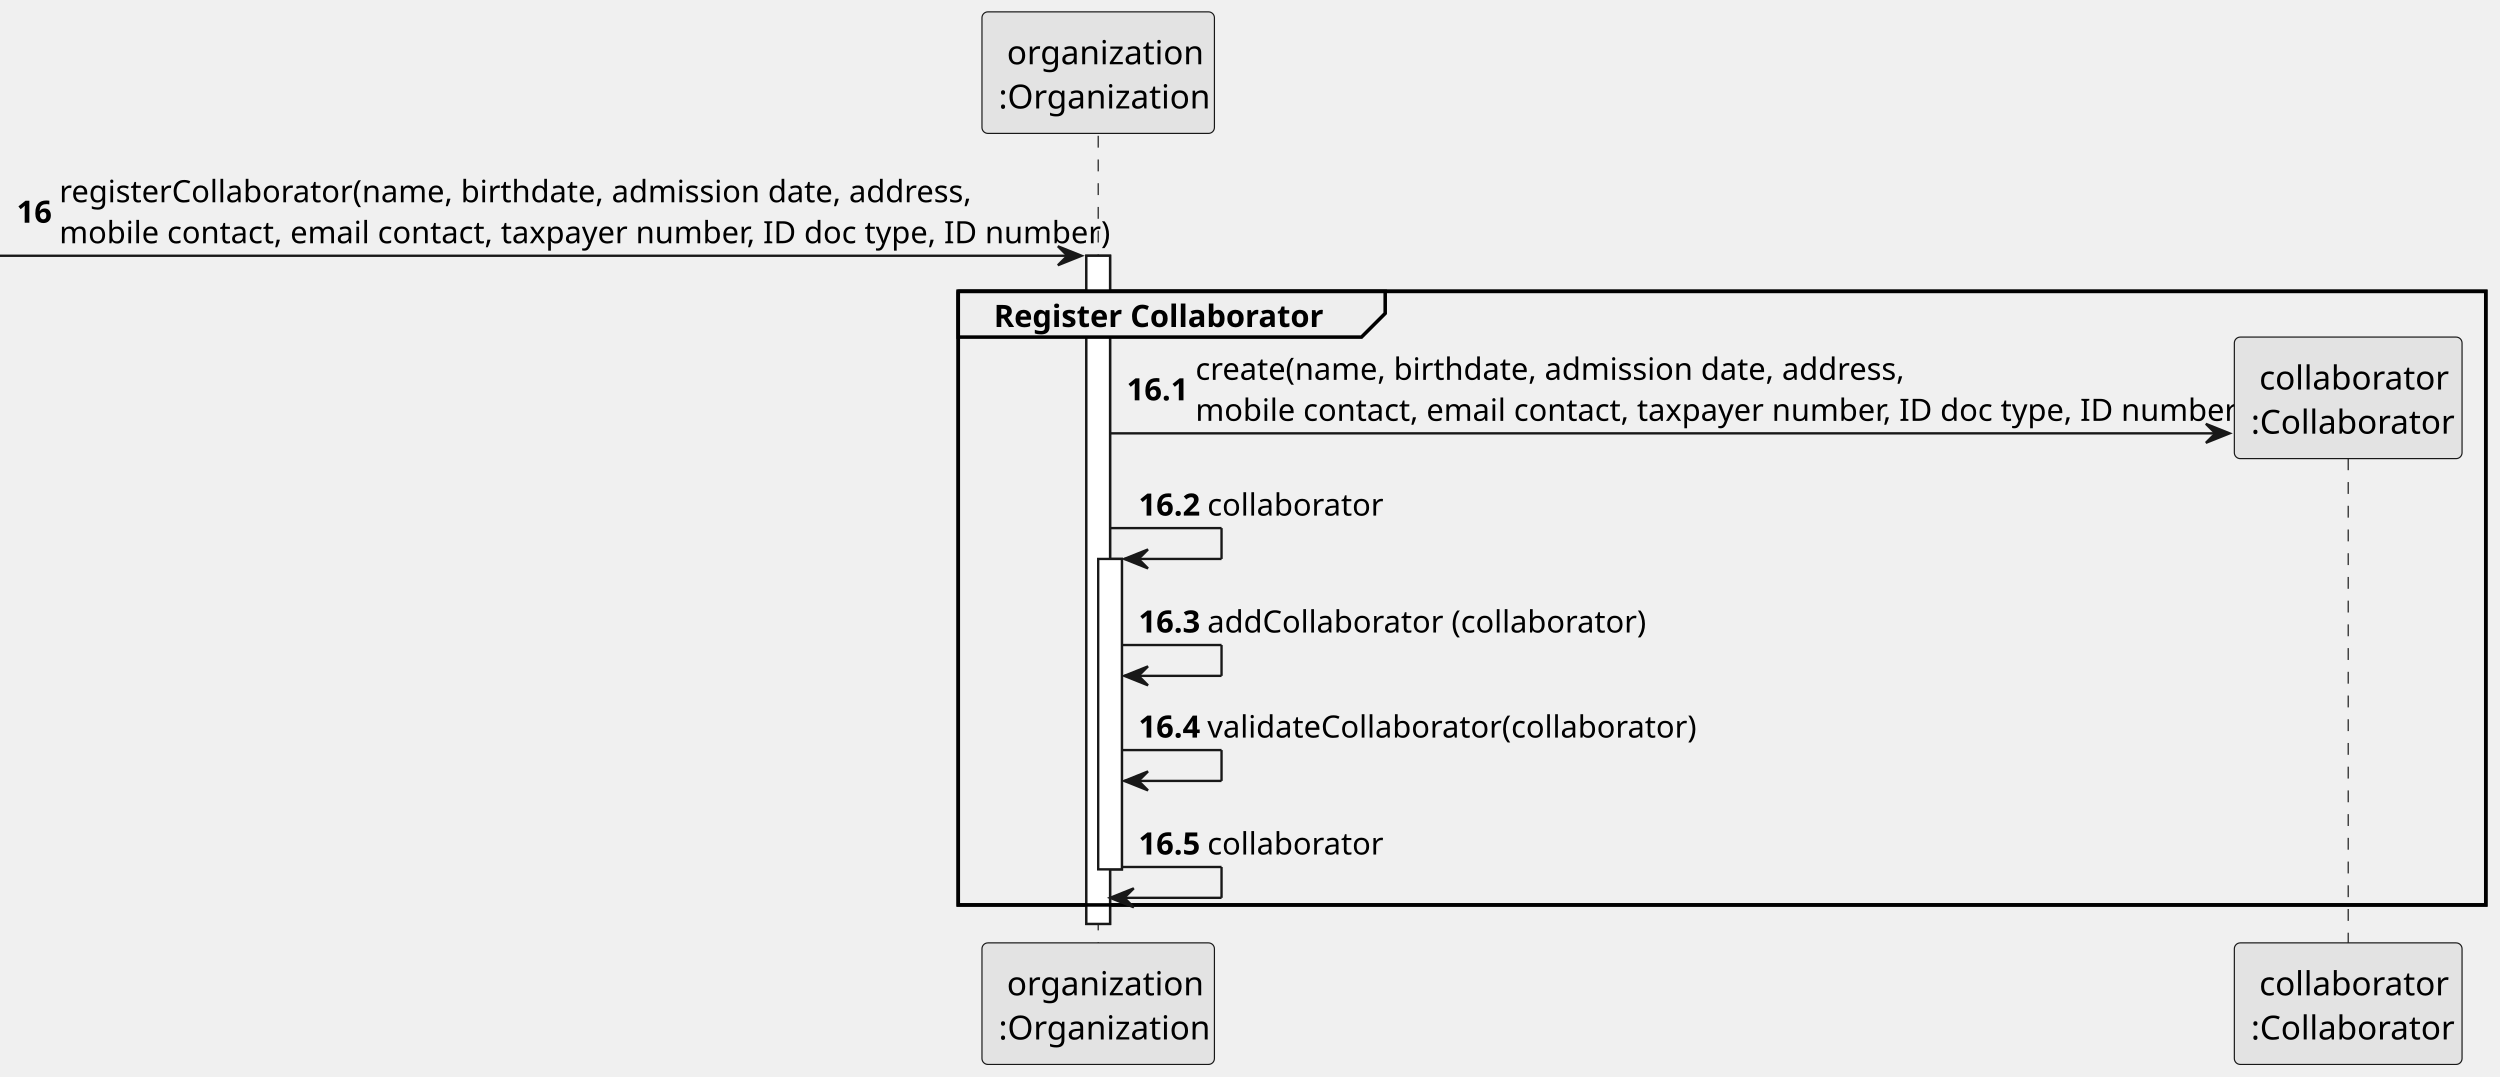
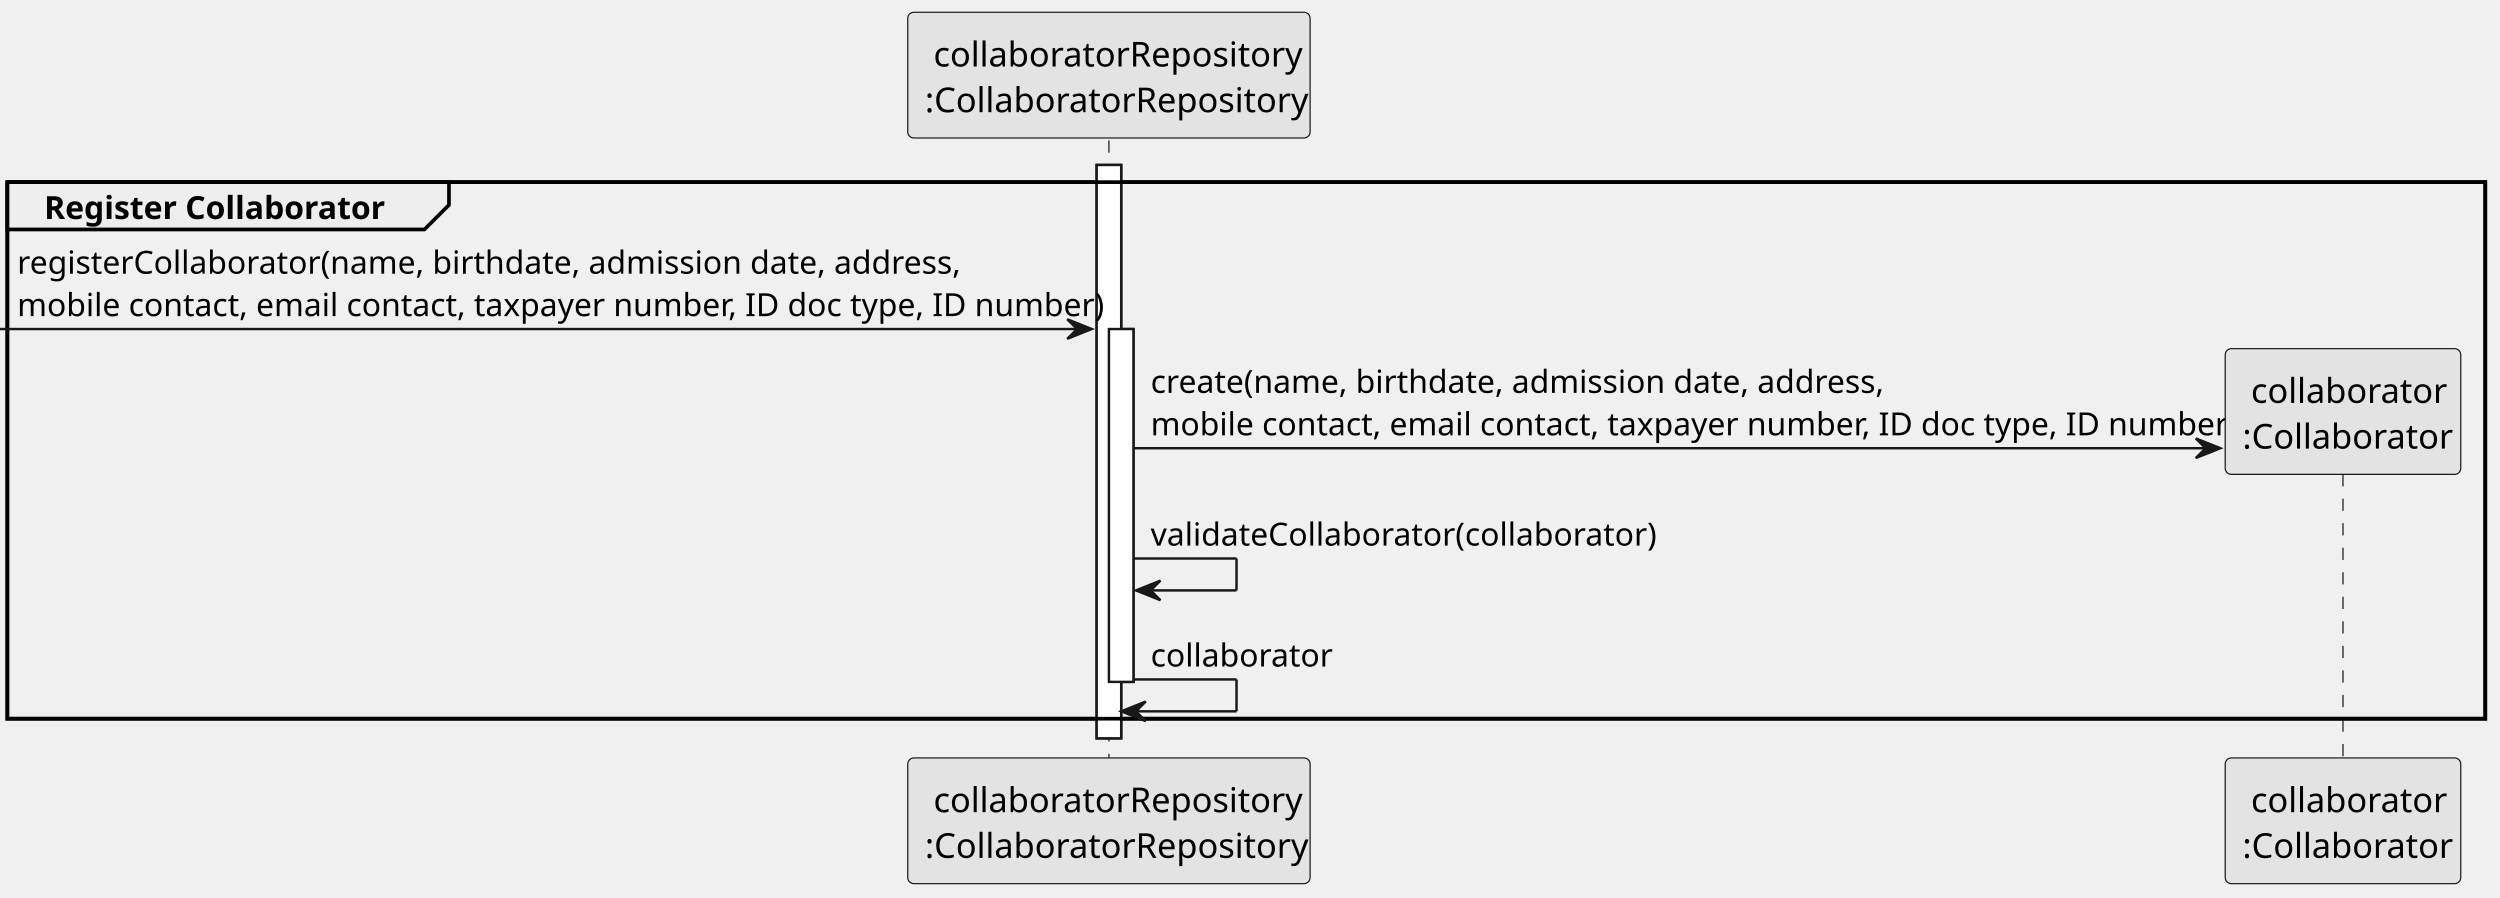
- <svg xmlns="http://www.w3.org/2000/svg" contentStyleType="text/css" height="454px" preserveAspectRatio="none" style="width:1054px;height:454px;background:#FFFFFF;" version="1.1" viewBox="0 0 1054 454" width="1054px" zoomAndPan="magnify">
+ <svg xmlns="http://www.w3.org/2000/svg" contentStyleType="text/css" height="366px" preserveAspectRatio="none" style="width:1019px;height:366px;background:#FFFFFF;" version="1.1" viewBox="0 0 1019 366" width="1019px" zoomAndPan="magnify">
  <defs />
  <g>
-     <rect fill="#FFFFFF" height="281.697" style="stroke:#181818;stroke-width:1.0;" width="10" x="458" y="107.824" />
-     <rect fill="#FFFFFF" height="130.873" style="stroke:#181818;stroke-width:1.0;" width="10" x="463" y="235.648" />
-     <rect fill="none" height="258.697" style="stroke:#000000;stroke-width:1.5;" width="644" x="404" y="122.824" />
-     <line style="stroke:#181818;stroke-width:0.5;stroke-dasharray:5.0,5.0;" x1="463" x2="463" y1="57.242" y2="398.522" />
-     <line style="stroke:#181818;stroke-width:0.5;stroke-dasharray:5.0,5.0;" x1="990" x2="990" y1="183.236" y2="398.522" />
-     <rect fill="#E3E3E3" height="51.242" rx="2.5" ry="2.5" style="stroke:#181818;stroke-width:0.5;" width="98" x="414" y="5" />
-     <text fill="#000000" font-family="sans-serif" font-size="14" lengthAdjust="spacing" textLength="77" x="424.5" y="27.107">organization</text>
-     <text fill="#000000" font-family="sans-serif" font-size="14" lengthAdjust="spacing" textLength="84" x="421" y="45.728">:Organization</text>
-     <rect fill="#E3E3E3" height="51.242" rx="2.5" ry="2.5" style="stroke:#181818;stroke-width:0.5;" width="98" x="414" y="397.522" />
-     <text fill="#000000" font-family="sans-serif" font-size="14" lengthAdjust="spacing" textLength="77" x="424.5" y="419.629">organization</text>
-     <text fill="#000000" font-family="sans-serif" font-size="14" lengthAdjust="spacing" textLength="84" x="421" y="438.25">:Organization</text>
-     <rect fill="#E3E3E3" height="51.242" rx="2.5" ry="2.5" style="stroke:#181818;stroke-width:0.5;" width="96" x="942" y="397.522" />
-     <text fill="#000000" font-family="sans-serif" font-size="14" lengthAdjust="spacing" textLength="75" x="952.5" y="419.629">collaborator</text>
-     <text fill="#000000" font-family="sans-serif" font-size="14" lengthAdjust="spacing" textLength="82" x="949" y="438.25">:Collaborator</text>
-     <rect fill="#FFFFFF" height="281.697" style="stroke:#181818;stroke-width:1.0;" width="10" x="458" y="107.824" />
-     <rect fill="#FFFFFF" height="130.873" style="stroke:#181818;stroke-width:1.0;" width="10" x="463" y="235.648" />
-     <polygon fill="#181818" points="446,103.824,456,107.824,446,111.824,450,107.824" style="stroke:#181818;stroke-width:1.0;" />
-     <line style="stroke:#181818;stroke-width:1.0;" x1="0" x2="452" y1="107.824" y2="107.824" />
-     <text fill="#000000" font-family="sans-serif" font-size="13" font-weight="bold" lengthAdjust="spacing" textLength="14" x="7" y="93.916">16</text>
-     <text fill="#000000" font-family="sans-serif" font-size="13" lengthAdjust="spacing" textLength="360" x="25" y="85.27">registerCollaborator(name, birthdate, admission date, address,</text>
-     <text fill="#000000" font-family="sans-serif" font-size="13" lengthAdjust="spacing" textLength="421" x="25" y="102.561">mobile contact, email contact, taxpayer number, ID doc type, ID number)</text>
-     <path d="M404,122.824 L584,122.824 L584,132.115 L574,142.115 L404,142.115 L404,122.824 " fill="#EEEEEE" style="stroke:#000000;stroke-width:1.5;" />
-     <rect fill="none" height="258.697" style="stroke:#000000;stroke-width:1.5;" width="644" x="404" y="122.824" />
-     <text fill="#000000" font-family="sans-serif" font-size="13" font-weight="bold" lengthAdjust="spacing" textLength="135" x="419" y="137.852">Register Collaborator</text>
-     <polygon fill="#181818" points="930,178.697,940,182.697,930,186.697,934,182.697" style="stroke:#181818;stroke-width:1.0;" />
-     <line style="stroke:#181818;stroke-width:1.0;" x1="468" x2="936" y1="182.697" y2="182.697" />
-     <text fill="#000000" font-family="sans-serif" font-size="13" font-weight="bold" lengthAdjust="spacing" textLength="25" x="475" y="168.789">16.1</text>
-     <text fill="#000000" font-family="sans-serif" font-size="13" lengthAdjust="spacing" textLength="284" x="504" y="160.144">create(name, birthdate, admission date, address,</text>
-     <text fill="#000000" font-family="sans-serif" font-size="13" lengthAdjust="spacing" textLength="421" x="504" y="177.435">mobile contact, email contact, taxpayer number, ID doc type, ID number)</text>
-     <rect fill="#E3E3E3" height="51.242" rx="2.5" ry="2.5" style="stroke:#181818;stroke-width:0.5;" width="96" x="942" y="142.115" />
-     <text fill="#000000" font-family="sans-serif" font-size="14" lengthAdjust="spacing" textLength="75" x="952.5" y="164.223">collaborator</text>
-     <text fill="#000000" font-family="sans-serif" font-size="14" lengthAdjust="spacing" textLength="82" x="949" y="182.844">:Collaborator</text>
-     <line style="stroke:#181818;stroke-width:1.0;" x1="468" x2="515" y1="222.648" y2="222.648" />
-     <line style="stroke:#181818;stroke-width:1.0;" x1="515" x2="515" y1="222.648" y2="235.648" />
-     <line style="stroke:#181818;stroke-width:1.0;" x1="474" x2="515" y1="235.648" y2="235.648" />
-     <polygon fill="#181818" points="484,231.648,474,235.648,484,239.648,480,235.648" style="stroke:#181818;stroke-width:1.0;" />
-     <text fill="#000000" font-family="sans-serif" font-size="13" font-weight="bold" lengthAdjust="spacing" textLength="25" x="480" y="217.386">16.2</text>
-     <text fill="#000000" font-family="sans-serif" font-size="13" lengthAdjust="spacing" textLength="67" x="509" y="217.386">collaborator</text>
-     <line style="stroke:#181818;stroke-width:1.0;" x1="473" x2="515" y1="271.94" y2="271.94" />
-     <line style="stroke:#181818;stroke-width:1.0;" x1="515" x2="515" y1="271.94" y2="284.94" />
-     <line style="stroke:#181818;stroke-width:1.0;" x1="474" x2="515" y1="284.94" y2="284.94" />
-     <polygon fill="#181818" points="484,280.94,474,284.94,484,288.94,480,284.94" style="stroke:#181818;stroke-width:1.0;" />
-     <text fill="#000000" font-family="sans-serif" font-size="13" font-weight="bold" lengthAdjust="spacing" textLength="25" x="480" y="266.677">16.3</text>
-     <text fill="#000000" font-family="sans-serif" font-size="13" lengthAdjust="spacing" textLength="169" x="509" y="266.677">addCollaborator (collaborator)</text>
-     <line style="stroke:#181818;stroke-width:1.0;" x1="473" x2="515" y1="316.231" y2="316.231" />
-     <line style="stroke:#181818;stroke-width:1.0;" x1="515" x2="515" y1="316.231" y2="329.231" />
-     <line style="stroke:#181818;stroke-width:1.0;" x1="474" x2="515" y1="329.231" y2="329.231" />
-     <polygon fill="#181818" points="484,325.231,474,329.231,484,333.231,480,329.231" style="stroke:#181818;stroke-width:1.0;" />
-     <text fill="#000000" font-family="sans-serif" font-size="13" font-weight="bold" lengthAdjust="spacing" textLength="25" x="480" y="310.968">16.4</text>
-     <text fill="#000000" font-family="sans-serif" font-size="13" lengthAdjust="spacing" textLength="187" x="509" y="310.968">validateCollaborator(collaborator)</text>
-     <line style="stroke:#181818;stroke-width:1.0;" x1="473" x2="515" y1="365.522" y2="365.522" />
-     <line style="stroke:#181818;stroke-width:1.0;" x1="515" x2="515" y1="365.522" y2="378.522" />
-     <line style="stroke:#181818;stroke-width:1.0;" x1="468" x2="515" y1="378.522" y2="378.522" />
-     <polygon fill="#181818" points="478,374.522,468,378.522,478,382.522,474,378.522" style="stroke:#181818;stroke-width:1.0;" />
-     <text fill="#000000" font-family="sans-serif" font-size="13" font-weight="bold" lengthAdjust="spacing" textLength="25" x="480" y="360.259">16.5</text>
-     <text fill="#000000" font-family="sans-serif" font-size="13" lengthAdjust="spacing" textLength="67" x="509" y="360.259">collaborator</text>
+     <rect fill="#FFFFFF" height="233.697" style="stroke:#181818;stroke-width:1.0;" width="10" x="447" y="67.242" />
+     <rect fill="#FFFFFF" height="143.824" style="stroke:#181818;stroke-width:1.0;" width="10" x="452" y="134.115" />
+     <rect fill="none" height="218.697" style="stroke:#000000;stroke-width:1.5;" width="1010" x="3" y="74.242" />
+     <line style="stroke:#181818;stroke-width:0.5;stroke-dasharray:5.0,5.0;" x1="452" x2="452" y1="57.242" y2="309.94" />
+     <line style="stroke:#181818;stroke-width:0.5;stroke-dasharray:5.0,5.0;" x1="955" x2="955" y1="183.236" y2="309.94" />
+     <rect fill="#E3E3E3" height="51.242" rx="2.5" ry="2.5" style="stroke:#181818;stroke-width:0.5;" width="164" x="370" y="5" />
+     <text fill="#000000" font-family="sans-serif" font-size="14" lengthAdjust="spacing" textLength="143" x="380.5" y="27.107">collaboratorRepository</text>
+     <text fill="#000000" font-family="sans-serif" font-size="14" lengthAdjust="spacing" textLength="150" x="377" y="45.728">:CollaboratorRepository</text>
+     <rect fill="#E3E3E3" height="51.242" rx="2.5" ry="2.5" style="stroke:#181818;stroke-width:0.5;" width="164" x="370" y="308.94" />
+     <text fill="#000000" font-family="sans-serif" font-size="14" lengthAdjust="spacing" textLength="143" x="380.5" y="331.047">collaboratorRepository</text>
+     <text fill="#000000" font-family="sans-serif" font-size="14" lengthAdjust="spacing" textLength="150" x="377" y="349.668">:CollaboratorRepository</text>
+     <rect fill="#E3E3E3" height="51.242" rx="2.5" ry="2.5" style="stroke:#181818;stroke-width:0.5;" width="96" x="907" y="308.94" />
+     <text fill="#000000" font-family="sans-serif" font-size="14" lengthAdjust="spacing" textLength="75" x="917.5" y="331.047">collaborator</text>
+     <text fill="#000000" font-family="sans-serif" font-size="14" lengthAdjust="spacing" textLength="82" x="914" y="349.668">:Collaborator</text>
+     <rect fill="#FFFFFF" height="233.697" style="stroke:#181818;stroke-width:1.0;" width="10" x="447" y="67.242" />
+     <rect fill="#FFFFFF" height="143.824" style="stroke:#181818;stroke-width:1.0;" width="10" x="452" y="134.115" />
+     <path d="M3,74.242 L183,74.242 L183,83.533 L173,93.533 L3,93.533 L3,74.242 " fill="#EEEEEE" style="stroke:#000000;stroke-width:1.5;" />
+     <rect fill="none" height="218.697" style="stroke:#000000;stroke-width:1.5;" width="1010" x="3" y="74.242" />
+     <text fill="#000000" font-family="sans-serif" font-size="13" font-weight="bold" lengthAdjust="spacing" textLength="135" x="18" y="89.27">Register Collaborator</text>
+     <polygon fill="#181818" points="435,130.115,445,134.115,435,138.115,439,134.115" style="stroke:#181818;stroke-width:1.0;" />
+     <line style="stroke:#181818;stroke-width:1.0;" x1="0" x2="441" y1="134.115" y2="134.115" />
+     <text fill="#000000" font-family="sans-serif" font-size="13" lengthAdjust="spacing" textLength="360" x="7" y="111.561">registerCollaborator(name, birthdate, admission date, address,</text>
+     <text fill="#000000" font-family="sans-serif" font-size="13" lengthAdjust="spacing" textLength="421" x="7" y="128.852">mobile contact, email contact, taxpayer number, ID doc type, ID number)</text>
+     <polygon fill="#181818" points="895,178.697,905,182.697,895,186.697,899,182.697" style="stroke:#181818;stroke-width:1.0;" />
+     <line style="stroke:#181818;stroke-width:1.0;" x1="462" x2="901" y1="182.697" y2="182.697" />
+     <text fill="#000000" font-family="sans-serif" font-size="13" lengthAdjust="spacing" textLength="284" x="469" y="160.144">create(name, birthdate, admission date, address,</text>
+     <text fill="#000000" font-family="sans-serif" font-size="13" lengthAdjust="spacing" textLength="421" x="469" y="177.435">mobile contact, email contact, taxpayer number, ID doc type, ID number)</text>
+     <rect fill="#E3E3E3" height="51.242" rx="2.5" ry="2.5" style="stroke:#181818;stroke-width:0.5;" width="96" x="907" y="142.115" />
+     <text fill="#000000" font-family="sans-serif" font-size="14" lengthAdjust="spacing" textLength="75" x="917.5" y="164.223">collaborator</text>
+     <text fill="#000000" font-family="sans-serif" font-size="14" lengthAdjust="spacing" textLength="82" x="914" y="182.844">:Collaborator</text>
+     <line style="stroke:#181818;stroke-width:1.0;" x1="462" x2="504" y1="227.648" y2="227.648" />
+     <line style="stroke:#181818;stroke-width:1.0;" x1="504" x2="504" y1="227.648" y2="240.648" />
+     <line style="stroke:#181818;stroke-width:1.0;" x1="463" x2="504" y1="240.648" y2="240.648" />
+     <polygon fill="#181818" points="473,236.648,463,240.648,473,244.648,469,240.648" style="stroke:#181818;stroke-width:1.0;" />
+     <text fill="#000000" font-family="sans-serif" font-size="13" lengthAdjust="spacing" textLength="187" x="469" y="222.386">validateCollaborator(collaborator)</text>
+     <line style="stroke:#181818;stroke-width:1.0;" x1="462" x2="504" y1="276.94" y2="276.94" />
+     <line style="stroke:#181818;stroke-width:1.0;" x1="504" x2="504" y1="276.94" y2="289.94" />
+     <line style="stroke:#181818;stroke-width:1.0;" x1="457" x2="504" y1="289.94" y2="289.94" />
+     <polygon fill="#181818" points="467,285.94,457,289.94,467,293.94,463,289.94" style="stroke:#181818;stroke-width:1.0;" />
+     <text fill="#000000" font-family="sans-serif" font-size="13" lengthAdjust="spacing" textLength="67" x="469" y="271.677">collaborator</text>
  </g>
</svg>
